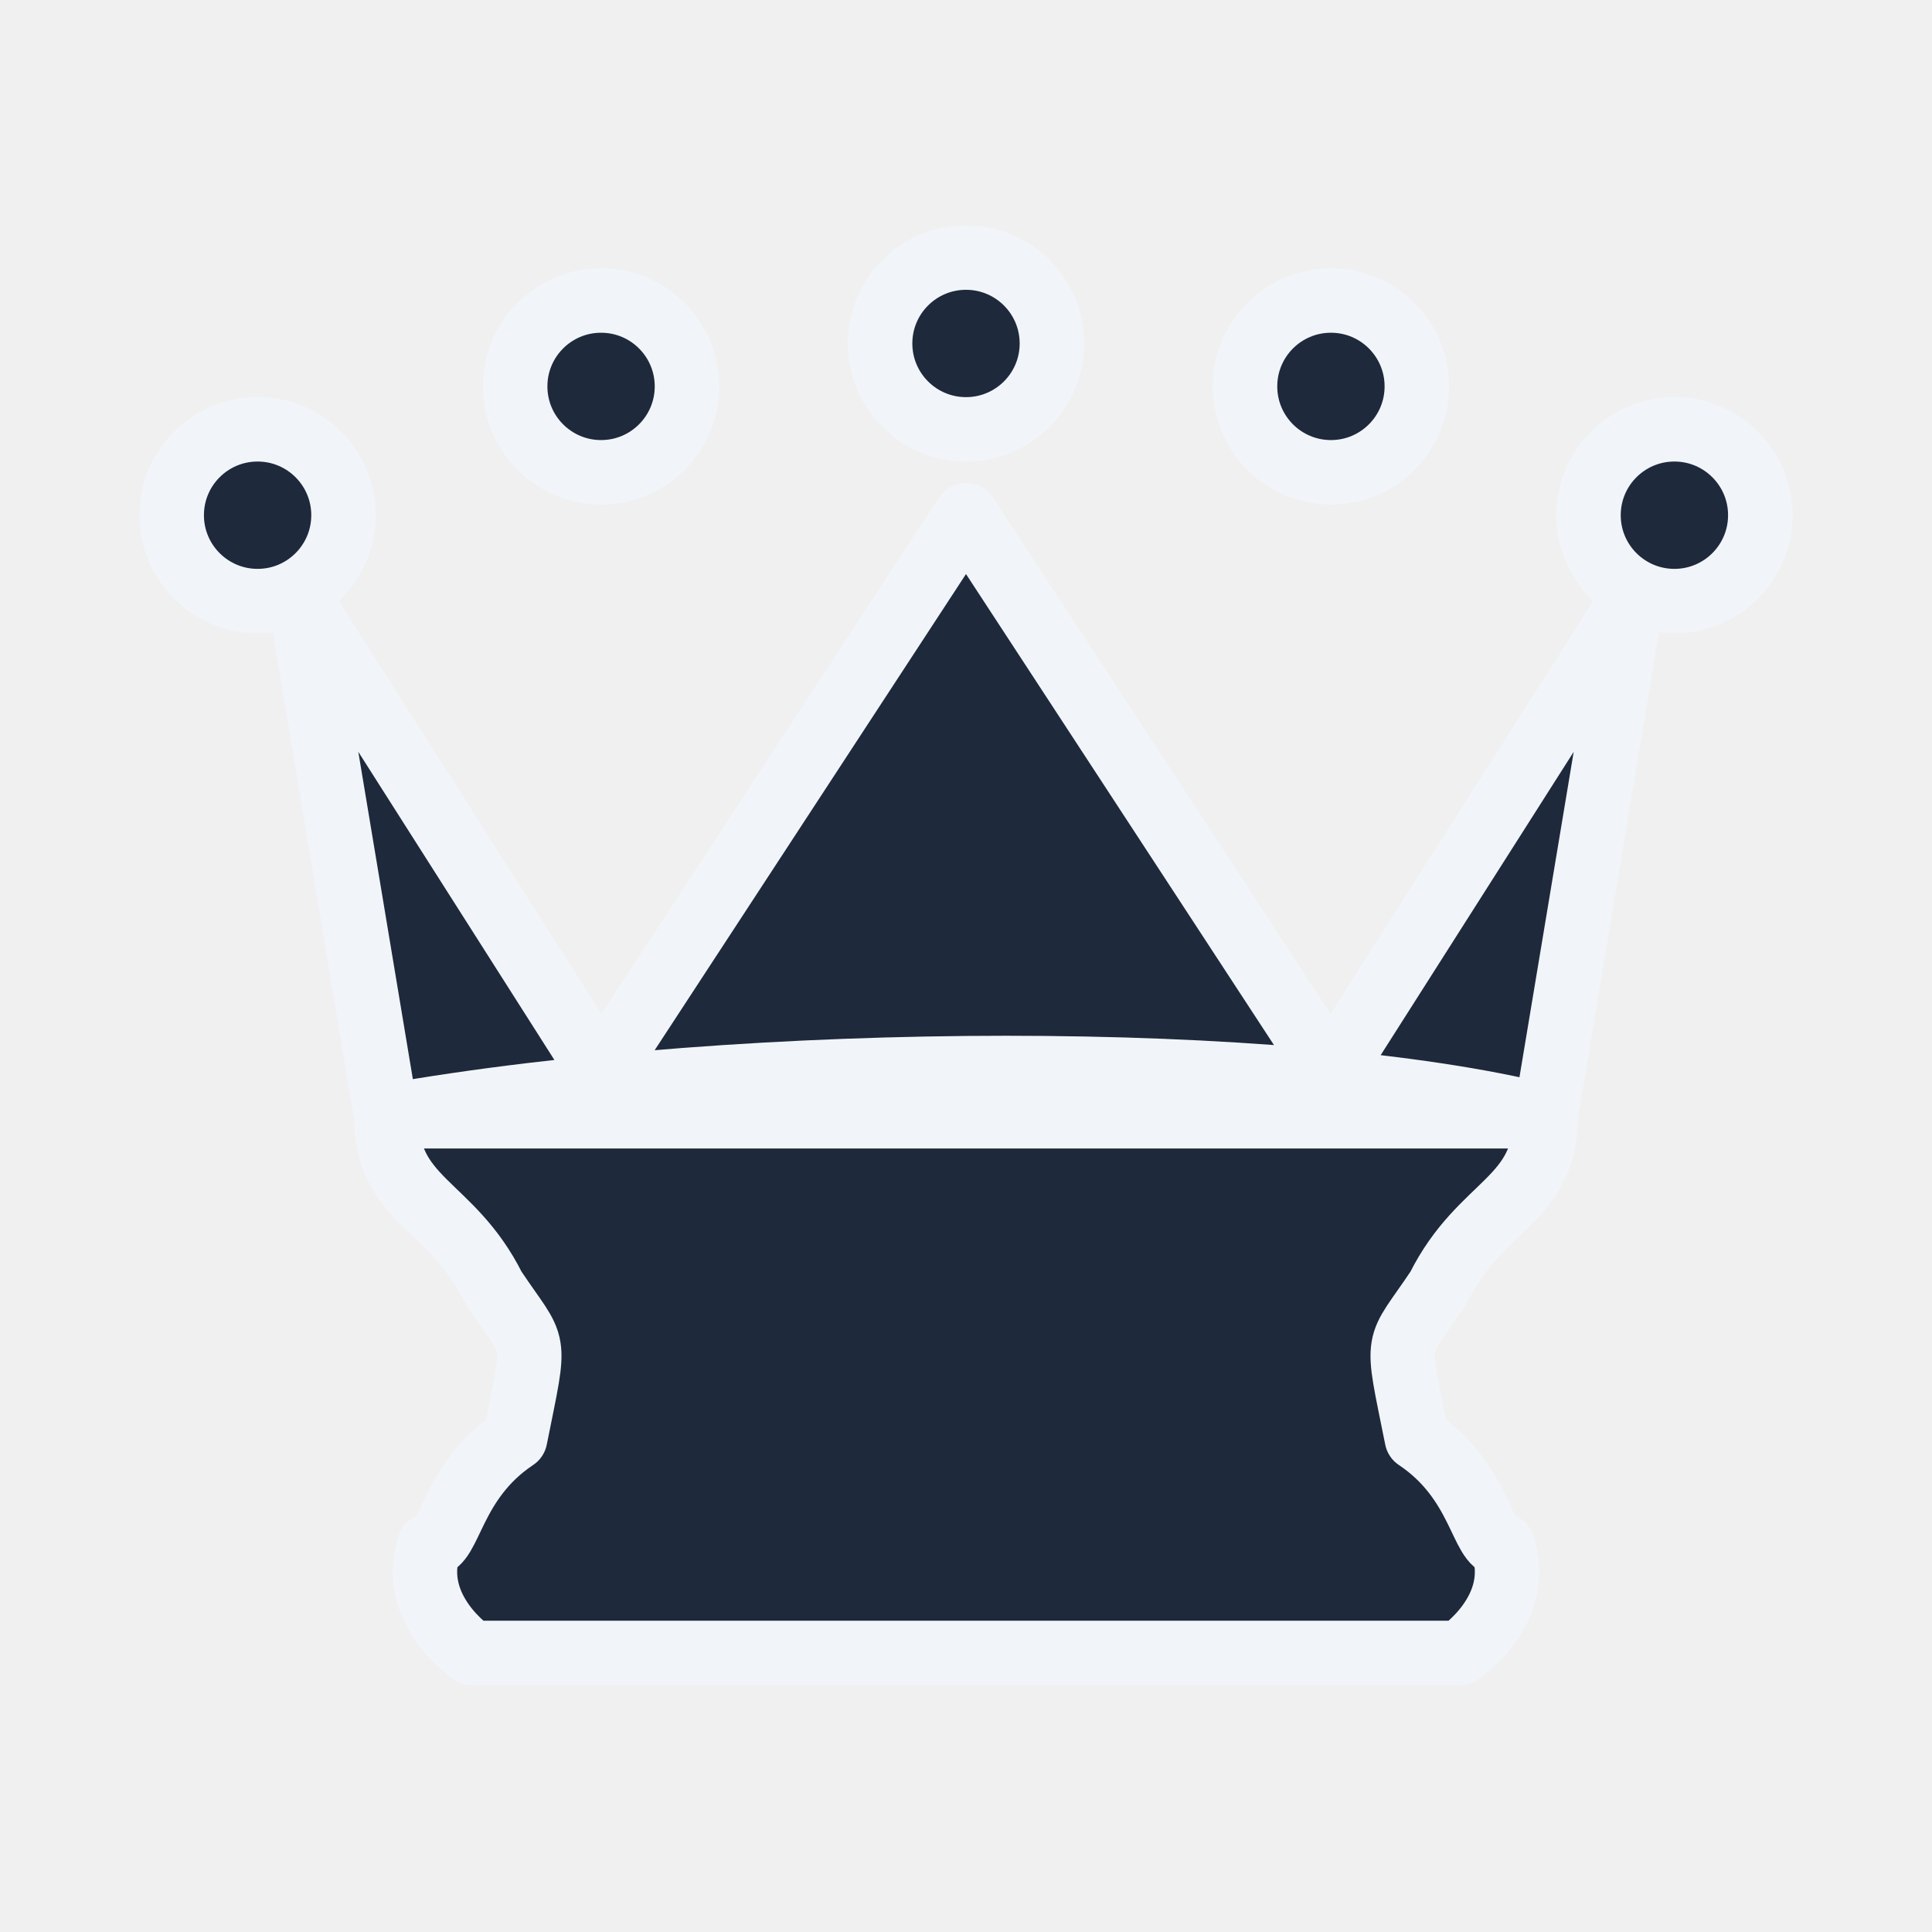
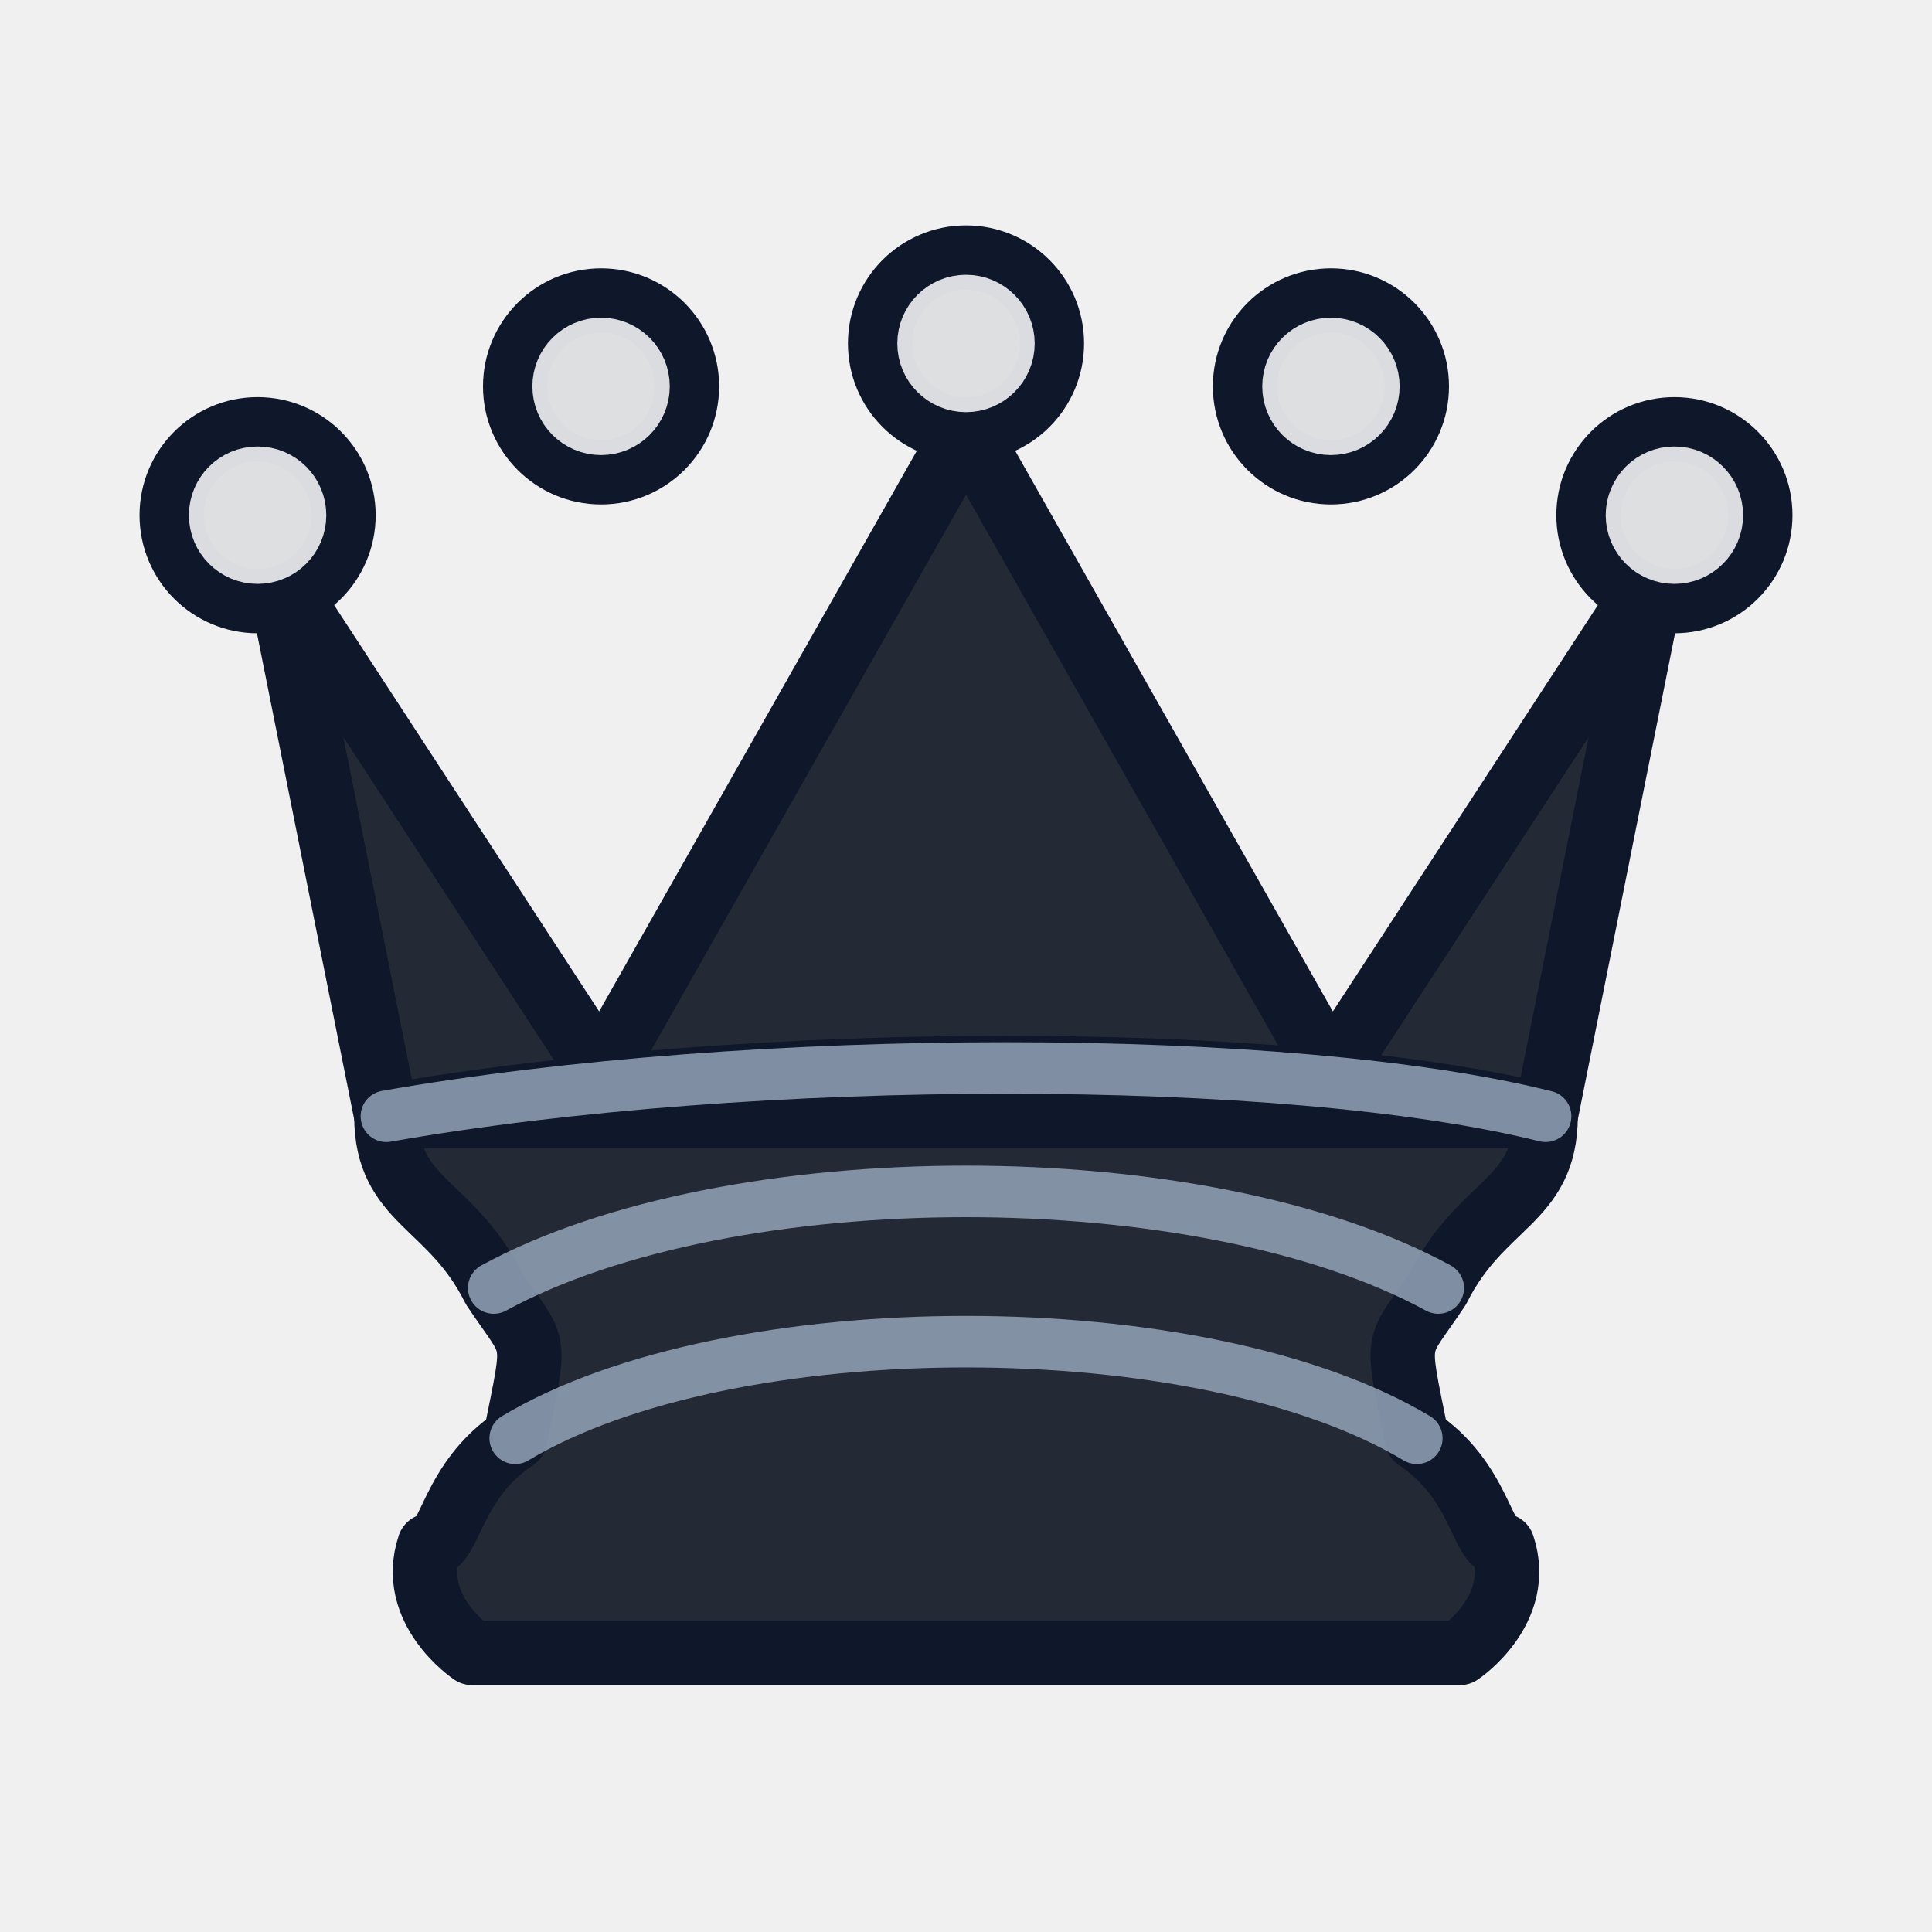
<svg xmlns="http://www.w3.org/2000/svg" viewBox="0 0 45 45" width="45" height="45">
-   <g style="     fill: #1e293b;     stroke: #f1f5f9;     stroke-width: 1.5;     stroke-linecap: round;     stroke-linejoin: round; ">
-     <path d="M 9 26 C 17.5 24.5 30 24.5 36 26 L 38 14 L 31 25 L 22.5 12 L 14 25 L 7 14 z" />
-     <path d="M 9 26 C 9 28 10.5 28 11.5 30 C 12.5 31.5 12.5 31 12 33.5 C 10.5 34.5 10.5 36 10 36 C 9.5 37.5 11 38.5 11 38.5 L 34 38.5 C 34 38.5 35.5 37.5 35 36 C 34.5 36 34.5 34.5 33 33.5 C 32.5 31 32.5 31.5 33.5 30 C 34.5 28 36 28 36 26 z" />
+   <g style="fill:#242a35; stroke:#0f172a; stroke-width:1.5; stroke-linecap:round; stroke-linejoin:round;">
+     <path d="M 9,26 C 17.5,24.5 30,24.5 36,26 L 38.5,13.5 L 31,25 L 22.5,10 L 14,25 L 6.5,13.5 z" />
+     <path d="M 9,26 C 9,28 10.5,28 11.5,30 C 12.5,31.5 12.5,31 12,33.5 C 10.5,34.5 10.5,36 10,36 C 9.5,37.5 11,38.5 11,38.5 L 34,38.5 C 34,38.5 35.5,37.5 35,36 C 34.5,36 34.5,34.5 33,33.5 C 32.5,31 32.5,31.5 33.5,30 C 34.5,28 36,28 36,26 z" />
    <circle cx="6" cy="12" r="2" />
    <circle cx="14" cy="9" r="2" />
    <circle cx="22.5" cy="8" r="2" />
    <circle cx="31" cy="9" r="2" />
    <circle cx="39" cy="12" r="2" />
  </g>
+   <g style="fill:none; stroke:#94a3b8; stroke-width:1.2; stroke-linecap:round; stroke-linejoin:round; opacity:0.85;">
+     <path d="M 11.5,30 C 17,27 28,27 33.5,30" />
+     <path d="M 12,33.5 C 17,30.5 28,30.5 33,33.5" />
+     <path d="M 9,26 C 17.5,24.5 30,24.5 36,26" />
+     <circle cx="6" cy="12" r="1" style="fill:#ffffff; stroke:#ffffff;" />
+     <circle cx="14" cy="9" r="1" style="fill:#ffffff; stroke:#ffffff;" />
+     <circle cx="22.5" cy="8" r="1" style="fill:#ffffff; stroke:#ffffff;" />
+     <circle cx="31" cy="9" r="1" style="fill:#ffffff; stroke:#ffffff;" />
+     <circle cx="39" cy="12" r="1" style="fill:#ffffff; stroke:#ffffff;" />
+   </g>
</svg>
